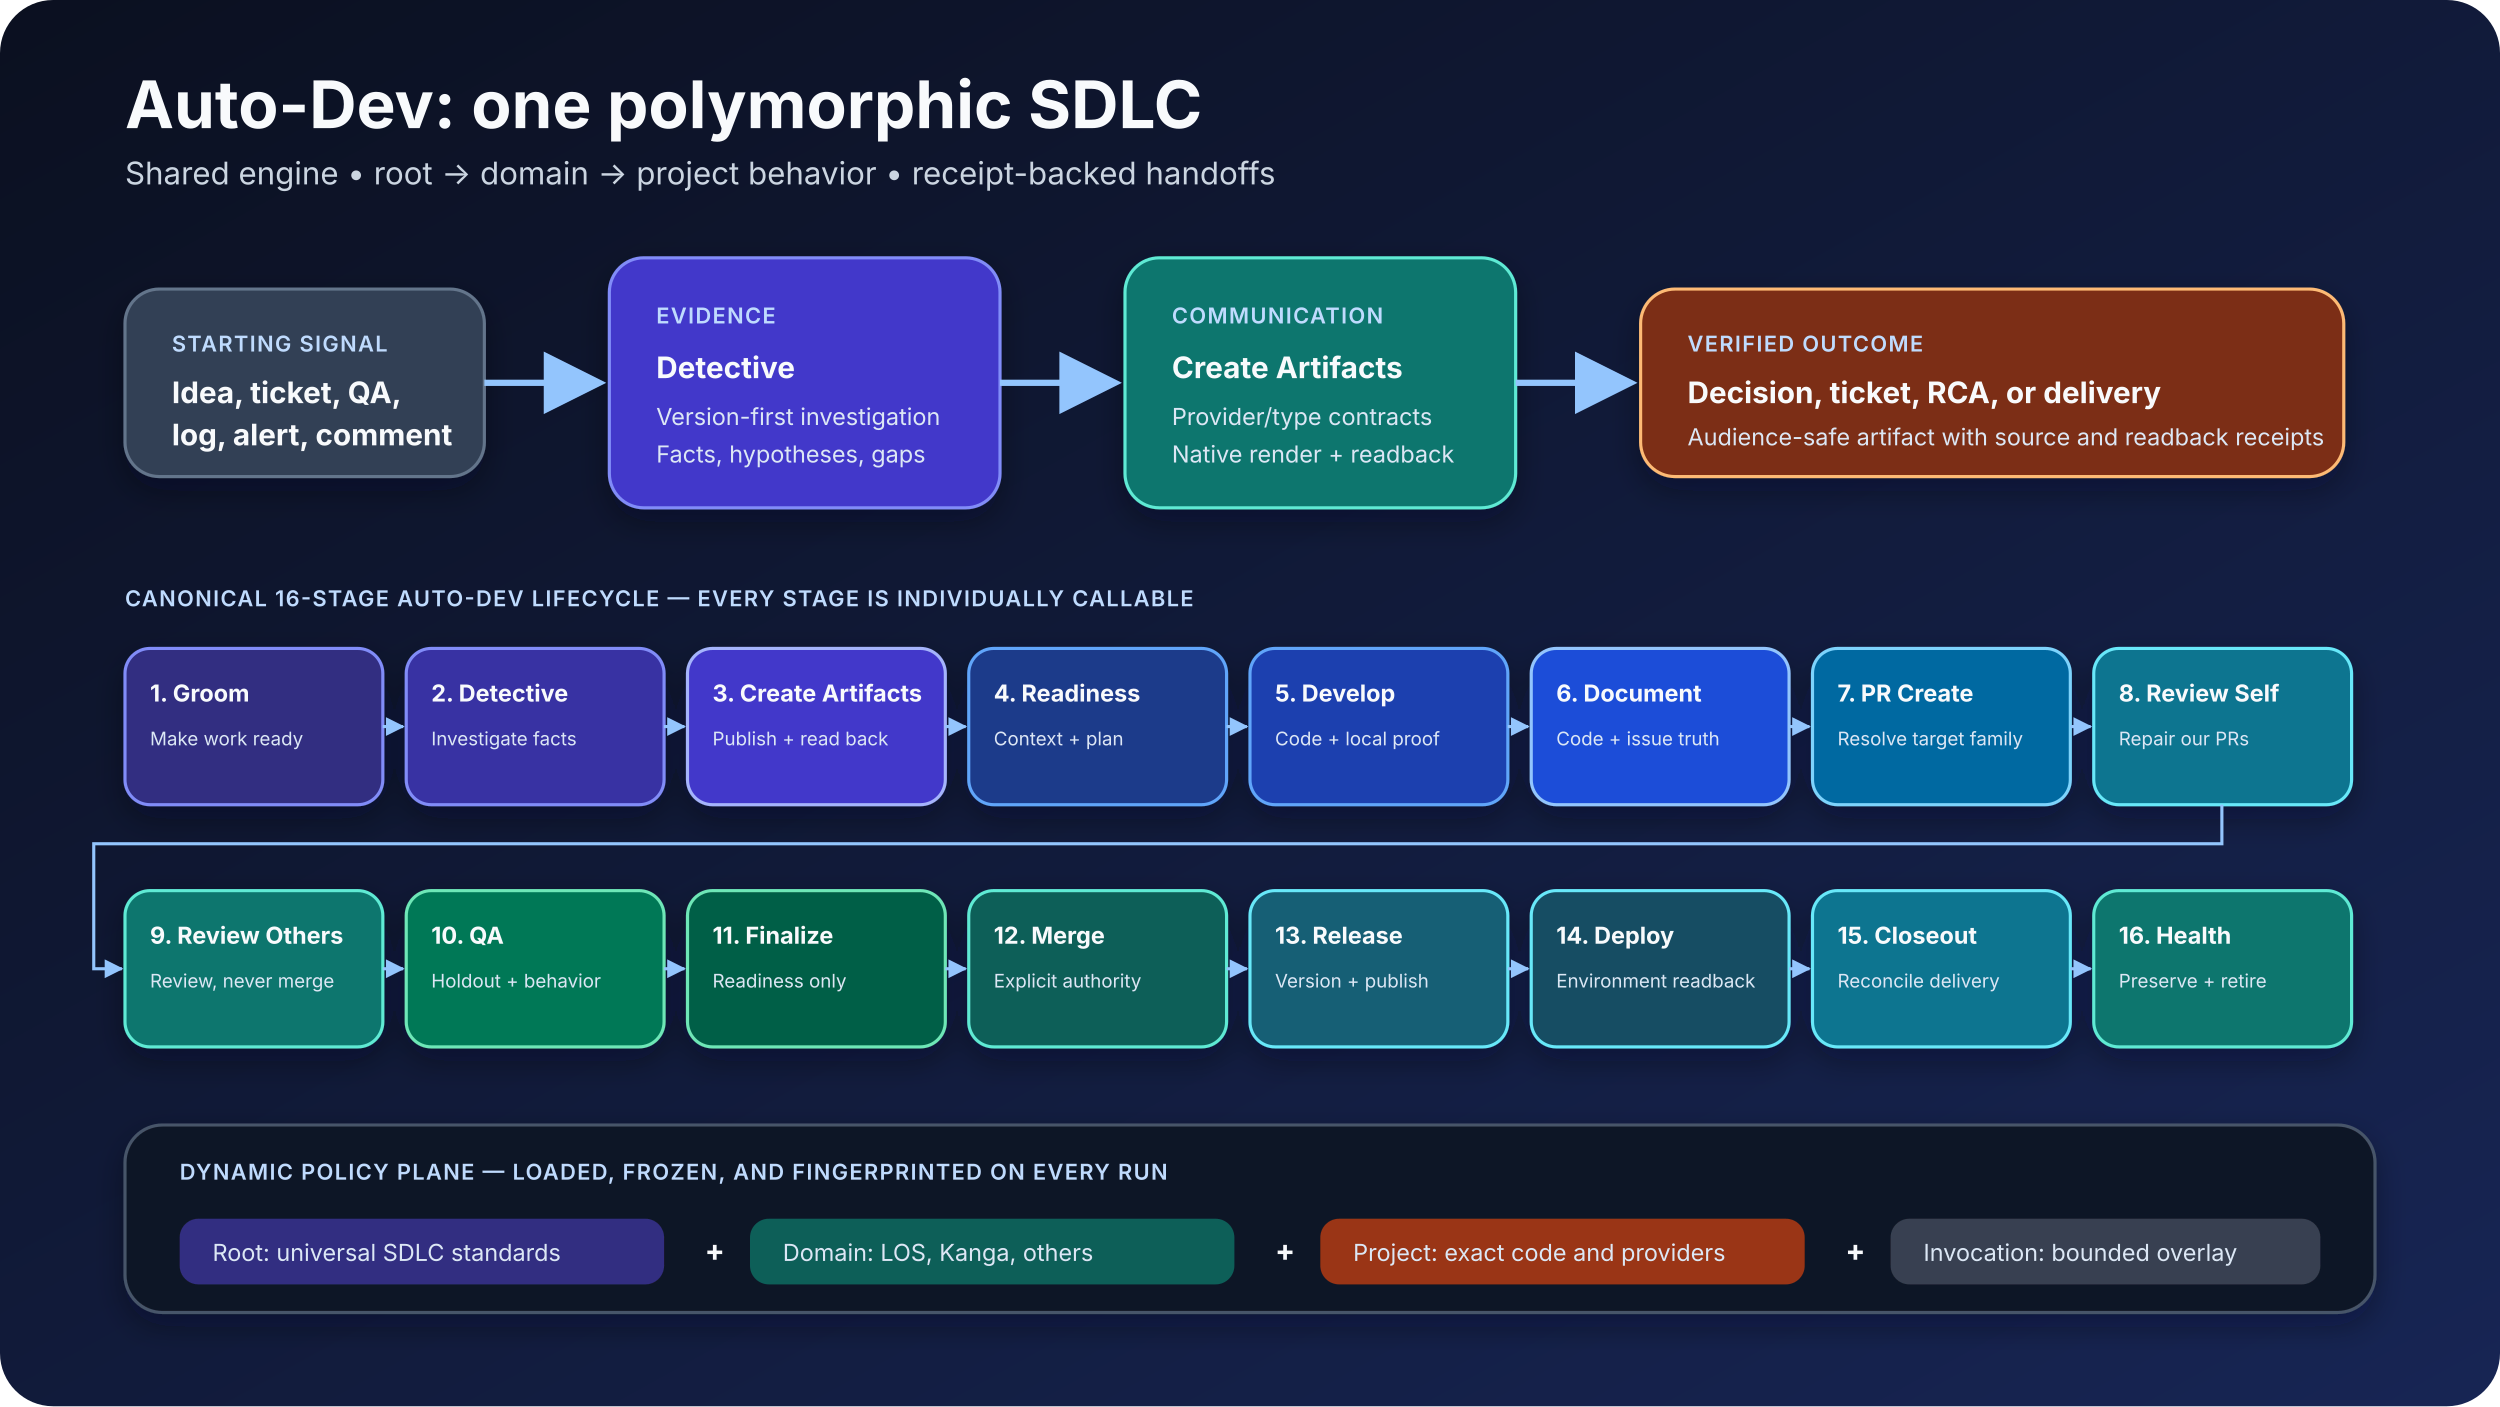
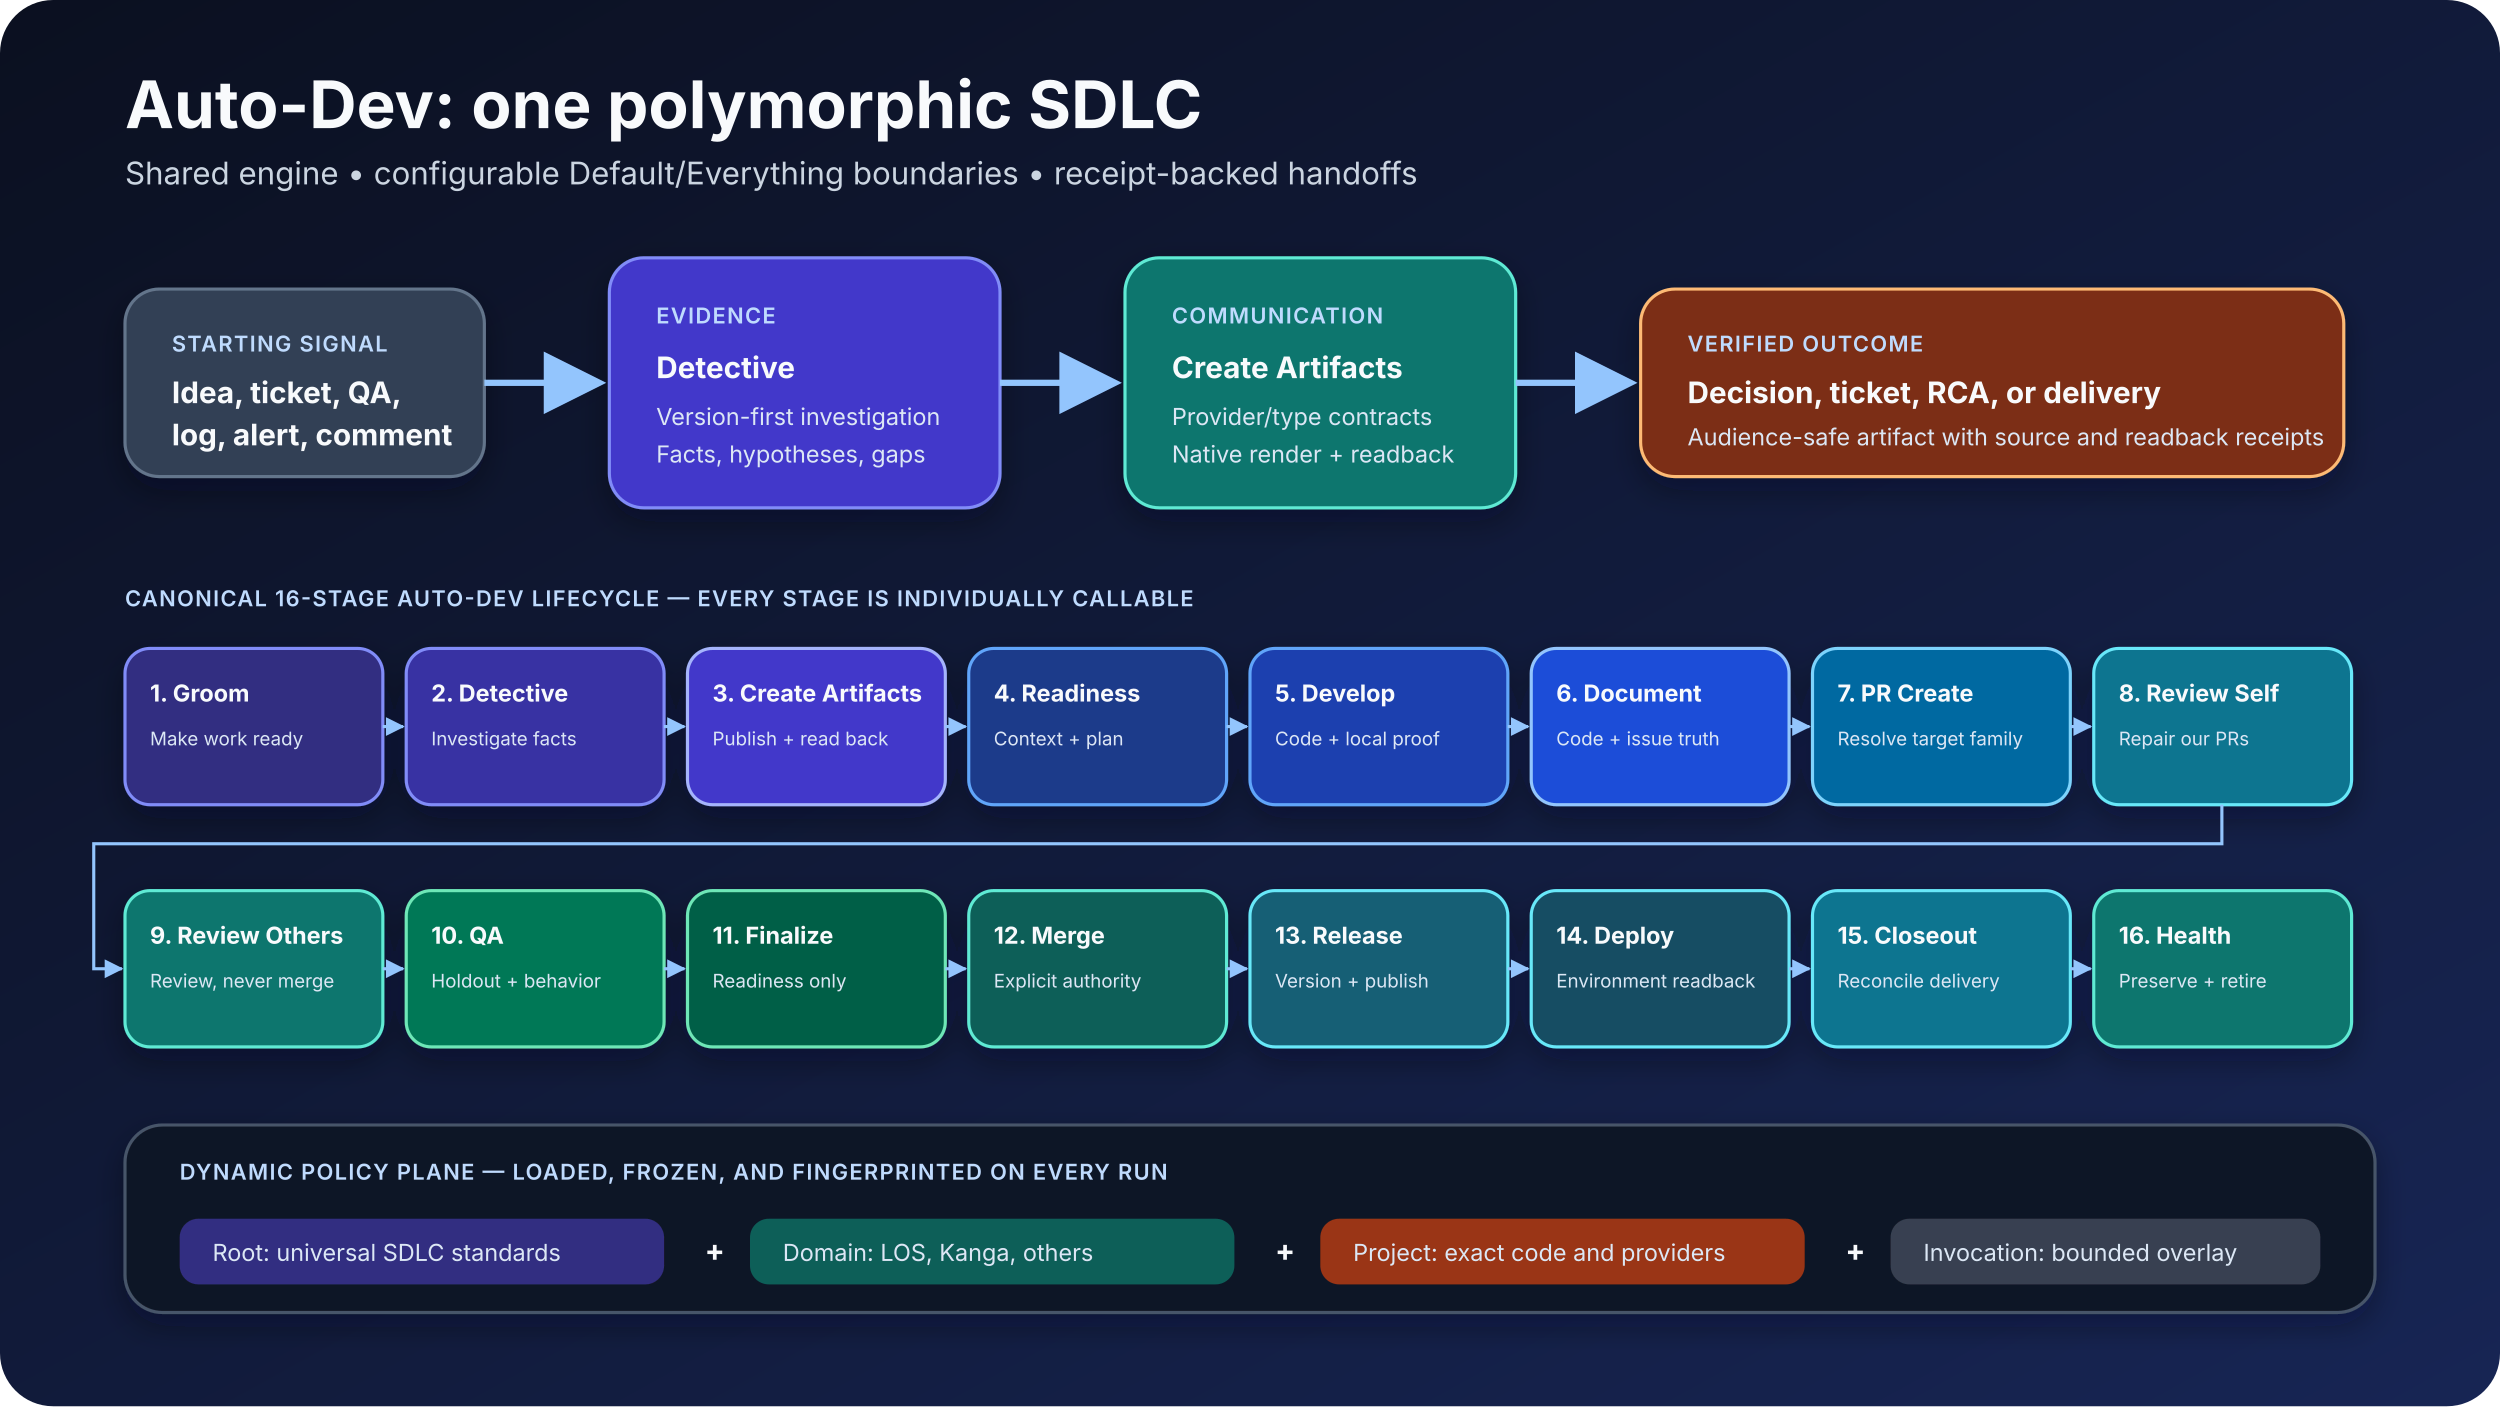
<svg xmlns="http://www.w3.org/2000/svg" width="1600" height="900" viewBox="0 0 1600 900" role="img" aria-labelledby="title desc">
  <defs>
    <linearGradient id="bg" x1="0" y1="0" x2="1" y2="1">
      <stop offset="0" stop-color="#0B1020" />
      <stop offset="1" stop-color="#172554" />
    </linearGradient>
    <filter id="shadow" x="-20%" y="-20%" width="140%" height="140%">
      <feDropShadow dx="0" dy="8" stdDeviation="10" flood-color="#020617" flood-opacity="0.35" />
    </filter>
    <marker id="arrow" markerWidth="10" markerHeight="10" refX="8" refY="5" orient="auto">
      <path d="M0,0 L10,5 L0,10 Z" fill="#93C5FD" />
    </marker>
    <marker id="stageArrow" markerWidth="12" markerHeight="12" refX="11" refY="6" orient="auto" markerUnits="userSpaceOnUse">
      <path d="M0,0 L12,6 L0,12 Z" fill="#93C5FD" />
    </marker>
    <style>
      .title{font:700 42px Inter,Arial,sans-serif;fill:#F8FAFC}
      .subtitle{font:400 20px Inter,Arial,sans-serif;fill:#CBD5E1}
      .label{font:700 19px Inter,Arial,sans-serif;fill:#F8FAFC}
      .body{font:400 15px Inter,Arial,sans-serif;fill:#DCE7F5}
      .stage{font:700 15px Inter,Arial,sans-serif;fill:#F8FAFC}
      .stagebody{font:400 12px Inter,Arial,sans-serif;fill:#DCE7F5}
      .small{font:600 14px Inter,Arial,sans-serif;fill:#BFDBFE;letter-spacing:.06em}
      .line{stroke:#93C5FD;stroke-width:4;fill:none;marker-end:url(#arrow)}
      .stageline{stroke:#93C5FD;stroke-width:2;fill:none;marker-end:url(#stageArrow)}
      .soft{stroke:#60A5FA;stroke-width:2;fill:none;stroke-dasharray:8 8}
    </style>
  </defs>
  <rect width="1600" height="900" rx="34" fill="url(#bg)" />
  <text x="80" y="82" class="title">Auto-Dev: one polymorphic SDLC</text>
-   <text x="80" y="118" class="subtitle">Shared engine • root → domain → project behavior • receipt-backed handoffs</text>
+   <text x="80" y="118" class="subtitle">Shared engine • configurable Default/Everything boundaries • receipt-backed handoffs</text>
  <g filter="url(#shadow)">
    <rect x="80" y="185" width="230" height="120" rx="22" fill="#334155" stroke="#64748B" stroke-width="2" />
    <text x="110" y="225" class="small">STARTING SIGNAL</text>
    <text x="110" y="258" class="label">Idea, ticket, QA,</text>
    <text x="110" y="285" class="label">log, alert, comment</text>
    <rect x="390" y="165" width="250" height="160" rx="22" fill="#4338CA" stroke="#818CF8" stroke-width="2" />
    <text x="420" y="207" class="small">EVIDENCE</text>
    <text x="420" y="242" class="label">Detective</text>
    <text x="420" y="272" class="body">Version-first investigation</text>
    <text x="420" y="296" class="body">Facts, hypotheses, gaps</text>
    <rect x="720" y="165" width="250" height="160" rx="22" fill="#0F766E" stroke="#5EEAD4" stroke-width="2" />
    <text x="750" y="207" class="small">COMMUNICATION</text>
    <text x="750" y="242" class="label">Create Artifacts</text>
    <text x="750" y="272" class="body">Provider/type contracts</text>
    <text x="750" y="296" class="body">Native render + readback</text>
    <rect x="1050" y="185" width="450" height="120" rx="22" fill="#7C2D12" stroke="#FDBA74" stroke-width="2" />
    <text x="1080" y="225" class="small">VERIFIED OUTCOME</text>
    <text x="1080" y="258" class="label">Decision, ticket, RCA, or delivery</text>
    <text x="1080" y="285" class="body">Audience-safe artifact with source and readback receipts</text>
  </g>
  <path d="M310 245 H380" class="line" />
  <path d="M640 245 H710" class="line" />
  <path d="M970 245 H1040" class="line" />
  <text x="80" y="388" class="small">CANONICAL 16-STAGE AUTO-DEV LIFECYCLE — EVERY STAGE IS INDIVIDUALLY CALLABLE</text>
  <g filter="url(#shadow)">
    <rect x="80" y="415" width="165" height="100" rx="16" fill="#312E81" stroke="#818CF8" stroke-width="2" />
    <text x="96" y="449" class="stage">1. Groom</text>
    <text x="96" y="477" class="stagebody">Make work ready</text>
    <rect x="260" y="415" width="165" height="100" rx="16" fill="#3730A3" stroke="#818CF8" stroke-width="2" />
    <text x="276" y="449" class="stage">2. Detective</text>
    <text x="276" y="477" class="stagebody">Investigate facts</text>
    <rect x="440" y="415" width="165" height="100" rx="16" fill="#4338CA" stroke="#A5B4FC" stroke-width="2" />
    <text x="456" y="449" class="stage">3. Create Artifacts</text>
    <text x="456" y="477" class="stagebody">Publish + read back</text>
    <rect x="620" y="415" width="165" height="100" rx="16" fill="#1E3A8A" stroke="#60A5FA" stroke-width="2" />
    <text x="636" y="449" class="stage">4. Readiness</text>
    <text x="636" y="477" class="stagebody">Context + plan</text>
    <rect x="800" y="415" width="165" height="100" rx="16" fill="#1E40AF" stroke="#60A5FA" stroke-width="2" />
    <text x="816" y="449" class="stage">5. Develop</text>
    <text x="816" y="477" class="stagebody">Code + local proof</text>
    <rect x="980" y="415" width="165" height="100" rx="16" fill="#1D4ED8" stroke="#93C5FD" stroke-width="2" />
    <text x="996" y="449" class="stage">6. Document</text>
    <text x="996" y="477" class="stagebody">Code + issue truth</text>
    <rect x="1160" y="415" width="165" height="100" rx="16" fill="#0369A1" stroke="#7DD3FC" stroke-width="2" />
    <text x="1176" y="449" class="stage">7. PR Create</text>
    <text x="1176" y="477" class="stagebody">Resolve target family</text>
    <rect x="1340" y="415" width="165" height="100" rx="16" fill="#0E7490" stroke="#67E8F9" stroke-width="2" />
    <text x="1356" y="449" class="stage">8. Review Self</text>
    <text x="1356" y="477" class="stagebody">Repair our PRs</text>
    <rect x="80" y="570" width="165" height="100" rx="16" fill="#0F766E" stroke="#5EEAD4" stroke-width="2" />
    <text x="96" y="604" class="stage">9. Review Others</text>
    <text x="96" y="632" class="stagebody">Review, never merge</text>
    <rect x="260" y="570" width="165" height="100" rx="16" fill="#047857" stroke="#6EE7B7" stroke-width="2" />
    <text x="276" y="604" class="stage">10. QA</text>
    <text x="276" y="632" class="stagebody">Holdout + behavior</text>
    <rect x="440" y="570" width="165" height="100" rx="16" fill="#065F46" stroke="#6EE7B7" stroke-width="2" />
    <text x="456" y="604" class="stage">11. Finalize</text>
    <text x="456" y="632" class="stagebody">Readiness only</text>
    <rect x="620" y="570" width="165" height="100" rx="16" fill="#115E59" stroke="#5EEAD4" stroke-width="2" />
    <text x="636" y="604" class="stage">12. Merge</text>
    <text x="636" y="632" class="stagebody">Explicit authority</text>
    <rect x="800" y="570" width="165" height="100" rx="16" fill="#155E75" stroke="#67E8F9" stroke-width="2" />
    <text x="816" y="604" class="stage">13. Release</text>
    <text x="816" y="632" class="stagebody">Version + publish</text>
    <rect x="980" y="570" width="165" height="100" rx="16" fill="#164E63" stroke="#67E8F9" stroke-width="2" />
    <text x="996" y="604" class="stage">14. Deploy</text>
    <text x="996" y="632" class="stagebody">Environment readback</text>
    <rect x="1160" y="570" width="165" height="100" rx="16" fill="#0E7490" stroke="#67E8F9" stroke-width="2" />
    <text x="1176" y="604" class="stage">15. Closeout</text>
    <text x="1176" y="632" class="stagebody">Reconcile delivery</text>
    <rect x="1340" y="570" width="165" height="100" rx="16" fill="#0F766E" stroke="#5EEAD4" stroke-width="2" />
    <text x="1356" y="604" class="stage">16. Health</text>
    <text x="1356" y="632" class="stagebody">Preserve + retire</text>
  </g>
  <path d="M245 465 H258" class="stageline" />
  <path d="M425 465 H438" class="stageline" />
  <path d="M605 465 H618" class="stageline" />
  <path d="M785 465 H798" class="stageline" />
  <path d="M965 465 H978" class="stageline" />
  <path d="M1145 465 H1158" class="stageline" />
  <path d="M1325 465 H1338" class="stageline" />
  <path d="M1422 515 V540 H60 V620 H78" class="stageline" />
  <path d="M245 620 H258" class="stageline" />
  <path d="M425 620 H438" class="stageline" />
  <path d="M605 620 H618" class="stageline" />
  <path d="M785 620 H798" class="stageline" />
  <path d="M965 620 H978" class="stageline" />
  <path d="M1145 620 H1158" class="stageline" />
  <path d="M1325 620 H1338" class="stageline" />
  <g filter="url(#shadow)">
    <rect x="80" y="720" width="1440" height="120" rx="24" fill="#111827" stroke="#475569" stroke-width="2" />
    <text x="115" y="755" class="small">DYNAMIC POLICY PLANE — LOADED, FROZEN, AND FINGERPRINTED ON EVERY RUN</text>
    <rect x="115" y="780" width="310" height="42" rx="12" fill="#312E81" />
    <text x="136" y="807" class="body">Root: universal SDLC standards</text>
    <text x="451" y="807" class="label">+</text>
    <rect x="480" y="780" width="310" height="42" rx="12" fill="#115E59" />
    <text x="501" y="807" class="body">Domain: LOS, Kanga, others</text>
    <text x="816" y="807" class="label">+</text>
    <rect x="845" y="780" width="310" height="42" rx="12" fill="#9A3412" />
    <text x="866" y="807" class="body">Project: exact code and providers</text>
    <text x="1181" y="807" class="label">+</text>
    <rect x="1210" y="780" width="275" height="42" rx="12" fill="#374151" />
    <text x="1231" y="807" class="body">Invocation: bounded overlay</text>
  </g>
</svg>
